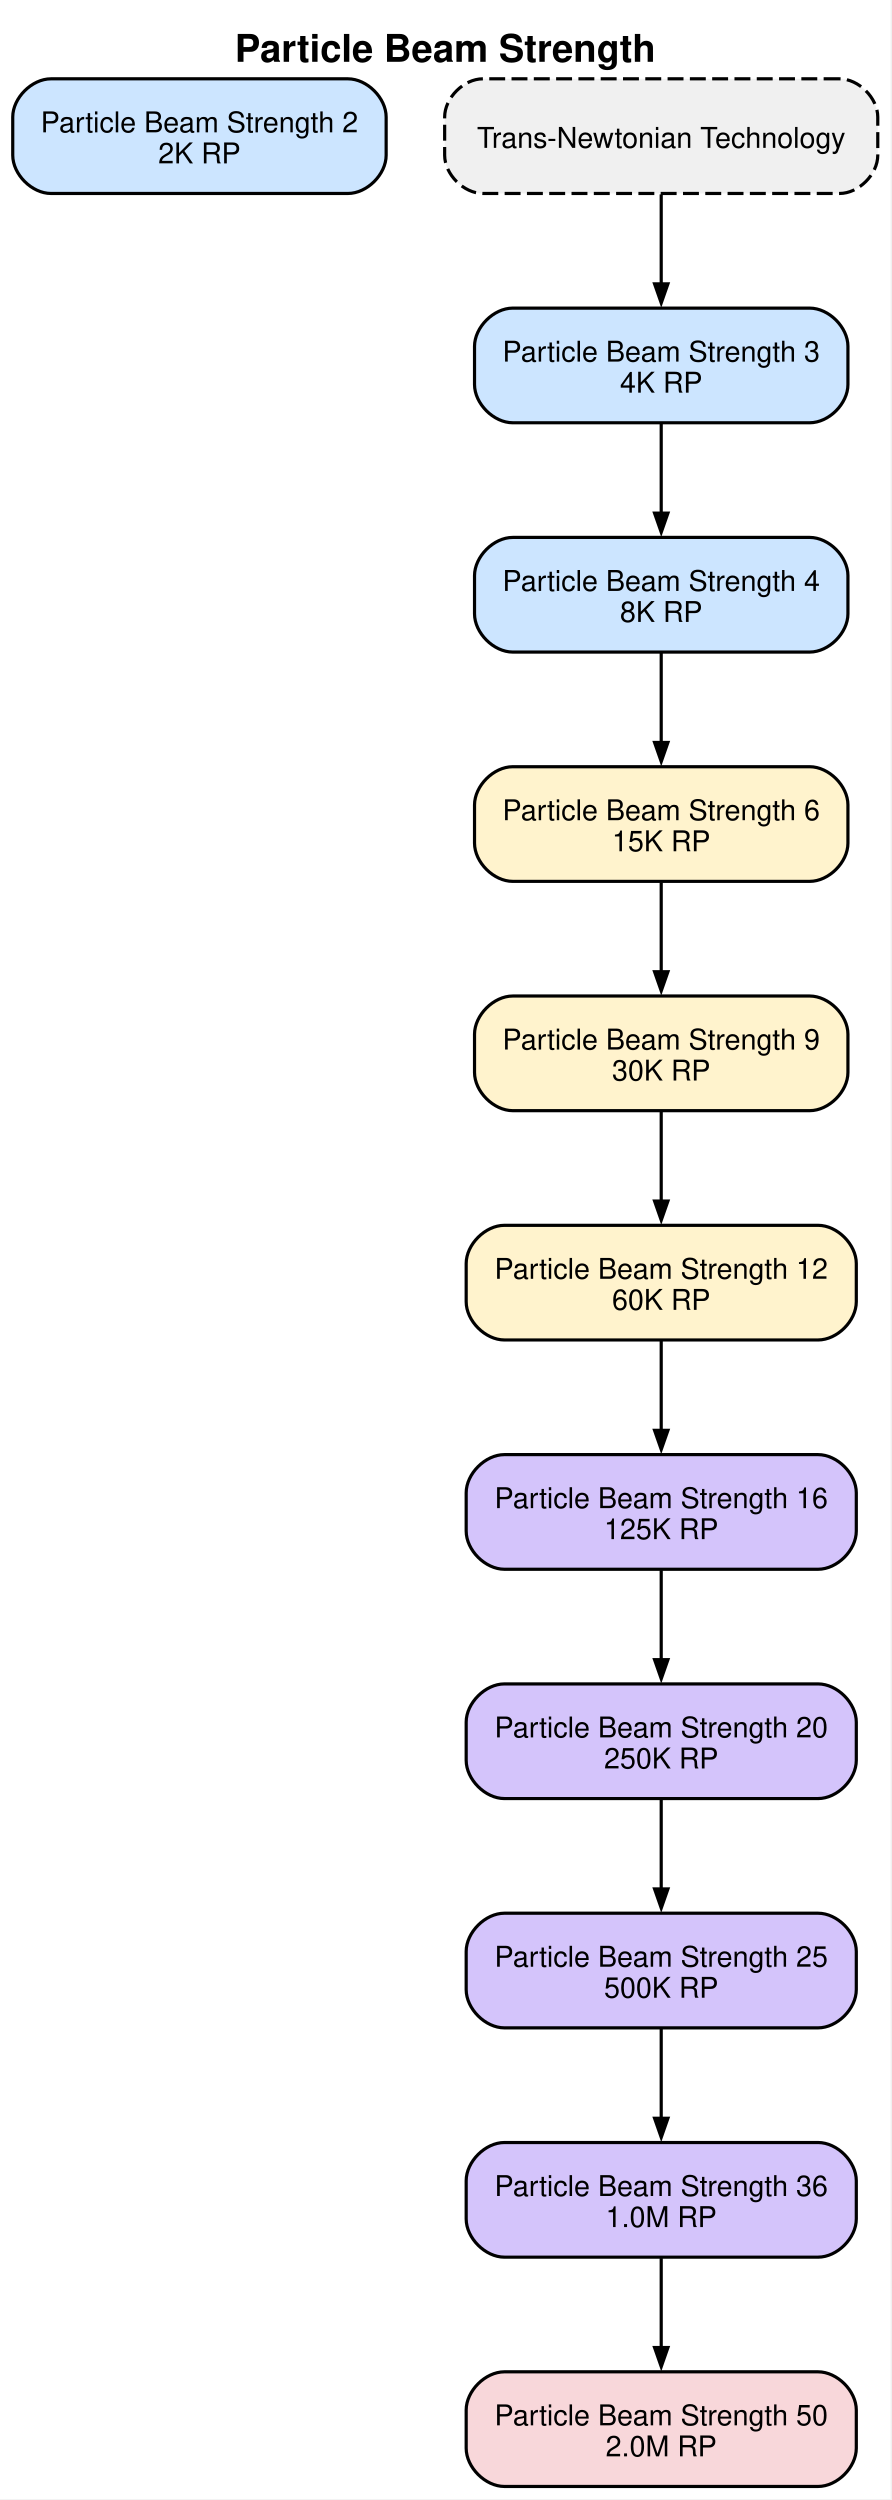
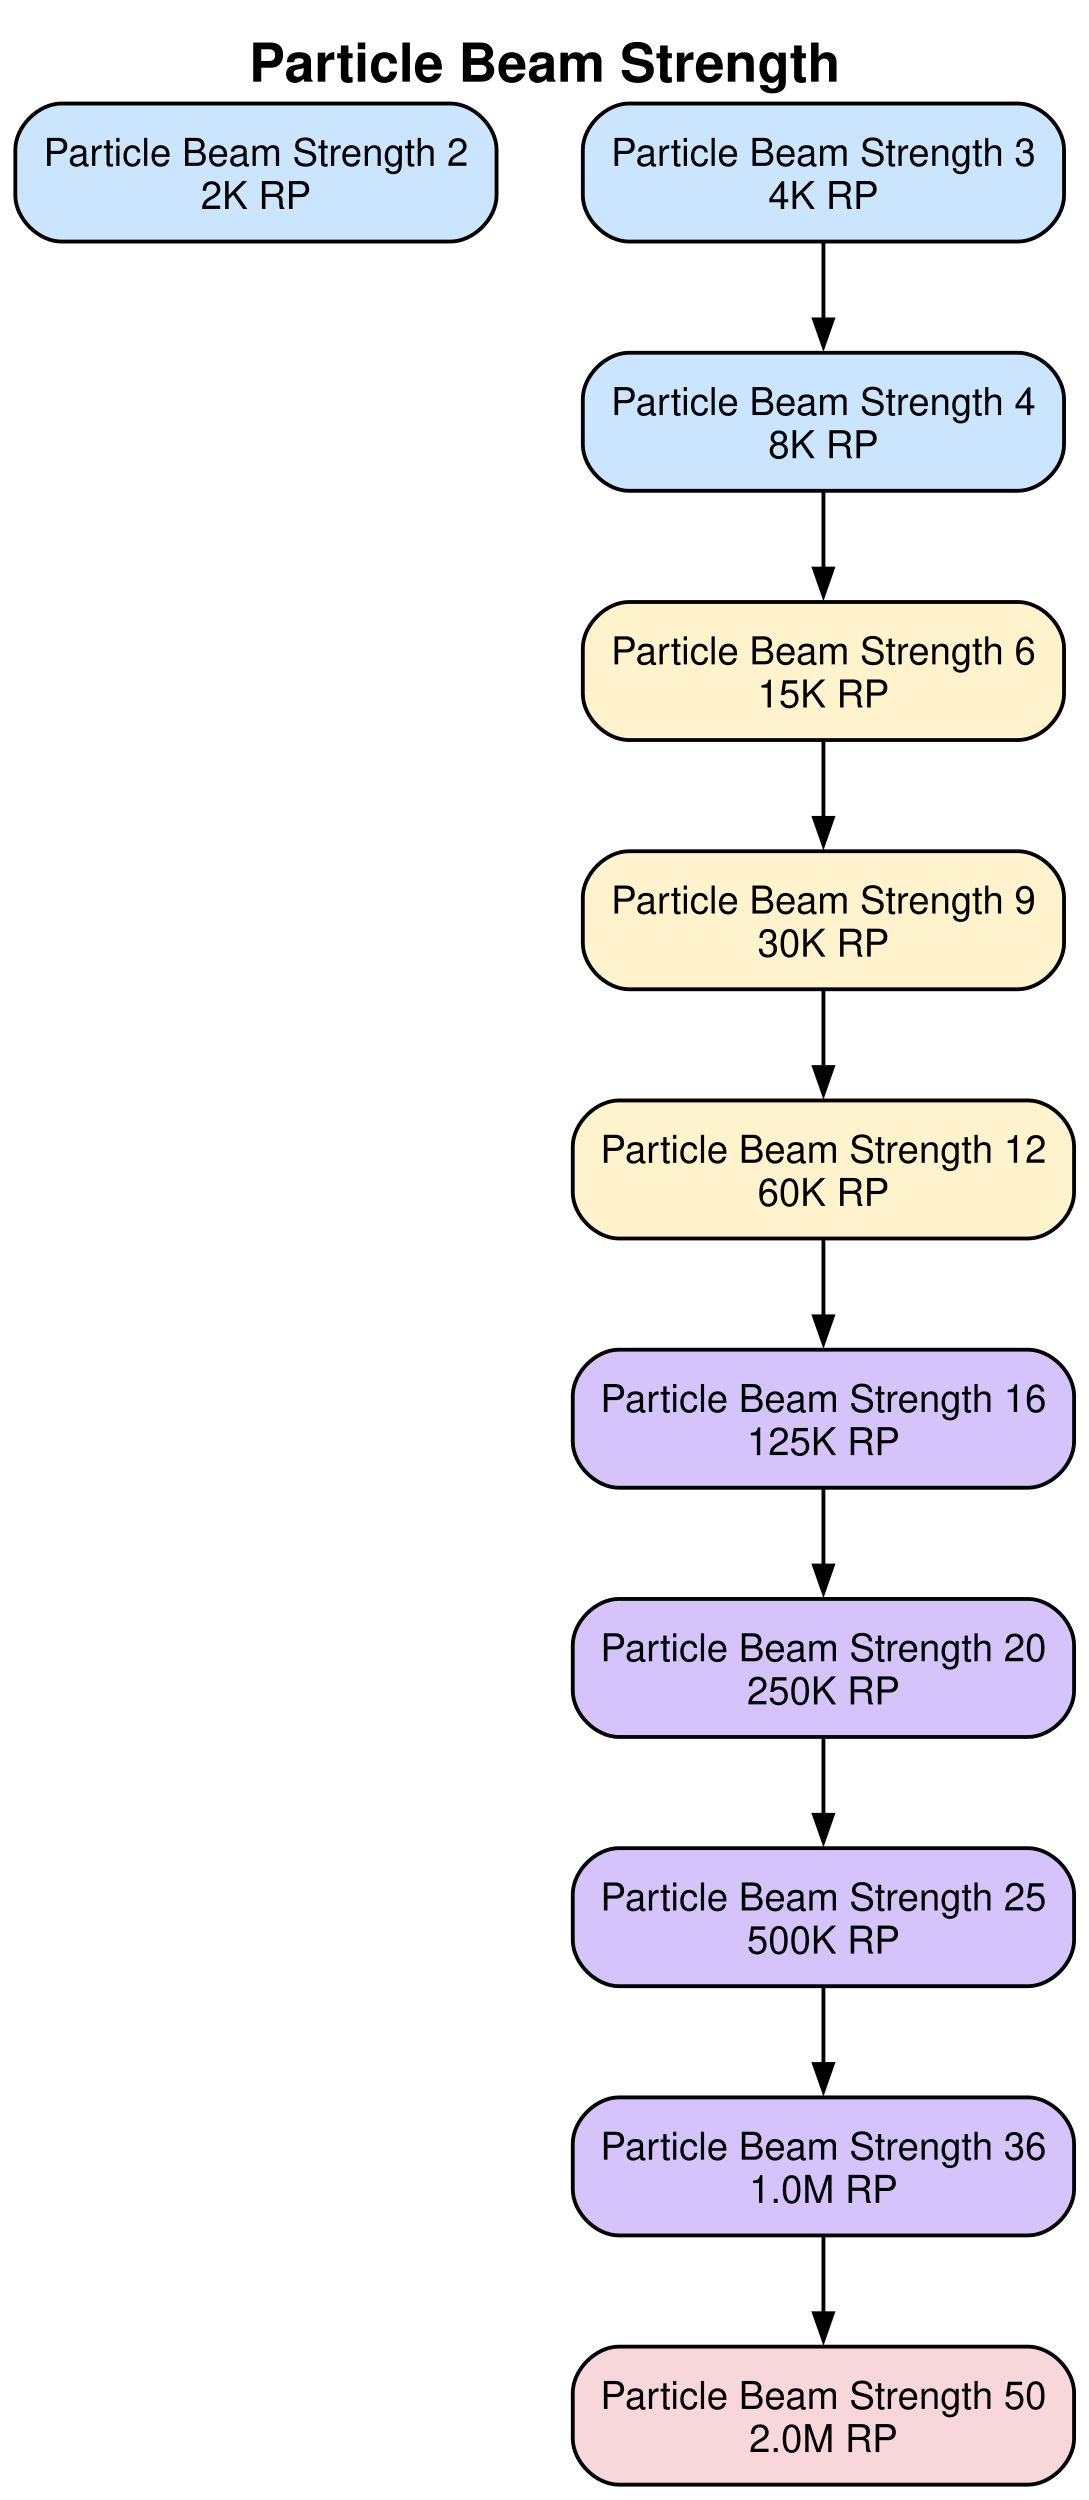
- <svg xmlns="http://www.w3.org/2000/svg" width="280pt" height="785pt" viewBox="0.00 0.00 280.00 785.00">
-   <g id="graph0" class="graph" transform="scale(1 1) rotate(0) translate(4 780.75)">
-     <polygon fill="white" stroke="none" points="-4,4 -4,-780.75 275.62,-780.75 275.62,4 -4,4" />
-     <text xml:space="preserve" text-anchor="middle" x="135.81" y="-761.35" font-family="Helvetica,sans-Serif" font-weight="bold" font-size="12.00">Particle Beam Strength</text>
+ <svg xmlns="http://www.w3.org/2000/svg" width="284pt" height="652pt" viewBox="0.00 0.00 284.00 652.00">
+   <g id="graph0" class="graph" transform="scale(1 1) rotate(0) translate(4 648)">
+     <polygon fill="white" stroke="none" points="-4,4 -4,-648 280.12,-648 280.12,4 -4,4" />
+     <text xml:space="preserve" text-anchor="middle" x="138.06" y="-626.7" font-family="Helvetica,sans-Serif" font-weight="bold" font-size="14.00">Particle Beam Strength</text>
    <g id="node1" class="node">
-       <path fill="#cce5ff" stroke="black" d="M105.25,-756C105.25,-756 12,-756 12,-756 6,-756 0,-750 0,-744 0,-744 0,-732 0,-732 0,-726 6,-720 12,-720 12,-720 105.25,-720 105.25,-720 111.25,-720 117.25,-726 117.25,-732 117.25,-732 117.25,-744 117.25,-744 117.25,-750 111.25,-756 105.25,-756" />
-       <text xml:space="preserve" text-anchor="middle" x="58.62" y="-739.2" font-family="Helvetica,sans-Serif" font-size="9.00">Particle Beam Strength 2</text>
-       <text xml:space="preserve" text-anchor="middle" x="58.62" y="-729.45" font-family="Helvetica,sans-Serif" font-size="9.00">2K RP</text>
+       <path fill="#cce5ff" stroke="black" d="M113.5,-621C113.5,-621 12,-621 12,-621 6,-621 0,-615 0,-609 0,-609 0,-597 0,-597 0,-591 6,-585 12,-585 12,-585 113.5,-585 113.5,-585 119.5,-585 125.5,-591 125.5,-597 125.5,-597 125.5,-609 125.5,-609 125.5,-615 119.5,-621 113.5,-621" />
+       <text xml:space="preserve" text-anchor="middle" x="62.75" y="-604.75" font-family="Helvetica,sans-Serif" font-size="10.00">Particle Beam Strength 2</text>
+       <text xml:space="preserve" text-anchor="middle" x="62.75" y="-593.5" font-family="Helvetica,sans-Serif" font-size="10.00">2K RP</text>
    </g>
    <g id="node2" class="node">
-       <path fill="#cce5ff" stroke="black" d="M250.25,-684C250.25,-684 157,-684 157,-684 151,-684 145,-678 145,-672 145,-672 145,-660 145,-660 145,-654 151,-648 157,-648 157,-648 250.25,-648 250.25,-648 256.25,-648 262.25,-654 262.25,-660 262.25,-660 262.25,-672 262.25,-672 262.25,-678 256.25,-684 250.25,-684" />
-       <text xml:space="preserve" text-anchor="middle" x="203.62" y="-667.2" font-family="Helvetica,sans-Serif" font-size="9.00">Particle Beam Strength 3</text>
-       <text xml:space="preserve" text-anchor="middle" x="203.62" y="-657.45" font-family="Helvetica,sans-Serif" font-size="9.00">4K RP</text>
+       <path fill="#cce5ff" stroke="black" d="M261.5,-621C261.5,-621 160,-621 160,-621 154,-621 148,-615 148,-609 148,-609 148,-597 148,-597 148,-591 154,-585 160,-585 160,-585 261.5,-585 261.5,-585 267.5,-585 273.5,-591 273.5,-597 273.5,-597 273.5,-609 273.5,-609 273.5,-615 267.5,-621 261.5,-621" />
+       <text xml:space="preserve" text-anchor="middle" x="210.75" y="-604.75" font-family="Helvetica,sans-Serif" font-size="10.00">Particle Beam Strength 3</text>
+       <text xml:space="preserve" text-anchor="middle" x="210.75" y="-593.5" font-family="Helvetica,sans-Serif" font-size="10.00">4K RP</text>
    </g>
    <g id="node3" class="node">
-       <path fill="#cce5ff" stroke="black" d="M250.25,-612C250.25,-612 157,-612 157,-612 151,-612 145,-606 145,-600 145,-600 145,-588 145,-588 145,-582 151,-576 157,-576 157,-576 250.25,-576 250.25,-576 256.25,-576 262.25,-582 262.25,-588 262.25,-588 262.25,-600 262.25,-600 262.25,-606 256.25,-612 250.25,-612" />
-       <text xml:space="preserve" text-anchor="middle" x="203.62" y="-595.2" font-family="Helvetica,sans-Serif" font-size="9.00">Particle Beam Strength 4</text>
-       <text xml:space="preserve" text-anchor="middle" x="203.62" y="-585.45" font-family="Helvetica,sans-Serif" font-size="9.00">8K RP</text>
+       <path fill="#cce5ff" stroke="black" d="M261.5,-556C261.5,-556 160,-556 160,-556 154,-556 148,-550 148,-544 148,-544 148,-532 148,-532 148,-526 154,-520 160,-520 160,-520 261.5,-520 261.5,-520 267.5,-520 273.5,-526 273.5,-532 273.5,-532 273.5,-544 273.5,-544 273.5,-550 267.5,-556 261.5,-556" />
+       <text xml:space="preserve" text-anchor="middle" x="210.75" y="-539.75" font-family="Helvetica,sans-Serif" font-size="10.00">Particle Beam Strength 4</text>
+       <text xml:space="preserve" text-anchor="middle" x="210.75" y="-528.5" font-family="Helvetica,sans-Serif" font-size="10.00">8K RP</text>
+     </g>
+     <g id="edge1" class="edge">
+       <path fill="none" stroke="black" d="M210.75,-584.78C210.75,-578.53 210.75,-571.33 210.75,-564.52" />
+       <polygon fill="black" stroke="black" points="213.2,-564.71 210.75,-557.71 208.3,-564.71 213.2,-564.71" />
+     </g>
+     <g id="node4" class="node">
+       <path fill="#fff3cd" stroke="black" d="M261.5,-491C261.5,-491 160,-491 160,-491 154,-491 148,-485 148,-479 148,-479 148,-467 148,-467 148,-461 154,-455 160,-455 160,-455 261.5,-455 261.5,-455 267.5,-455 273.5,-461 273.5,-467 273.5,-467 273.5,-479 273.5,-479 273.5,-485 267.5,-491 261.5,-491" />
+       <text xml:space="preserve" text-anchor="middle" x="210.75" y="-474.75" font-family="Helvetica,sans-Serif" font-size="10.00">Particle Beam Strength 6</text>
+       <text xml:space="preserve" text-anchor="middle" x="210.75" y="-463.5" font-family="Helvetica,sans-Serif" font-size="10.00">15K RP</text>
    </g>
    <g id="edge2" class="edge">
-       <path fill="none" stroke="black" d="M203.62,-647.7C203.62,-639.22 203.62,-628.86 203.62,-619.58" />
-       <polygon fill="black" stroke="black" points="205.73,-619.62 203.63,-613.62 201.53,-619.62 205.73,-619.62" />
+       <path fill="none" stroke="black" d="M210.75,-519.78C210.75,-513.53 210.75,-506.33 210.75,-499.52" />
+       <polygon fill="black" stroke="black" points="213.2,-499.71 210.75,-492.71 208.3,-499.71 213.2,-499.71" />
    </g>
-     <g id="node4" class="node">
-       <path fill="#fff3cd" stroke="black" d="M250.25,-540C250.25,-540 157,-540 157,-540 151,-540 145,-534 145,-528 145,-528 145,-516 145,-516 145,-510 151,-504 157,-504 157,-504 250.25,-504 250.25,-504 256.25,-504 262.25,-510 262.25,-516 262.25,-516 262.25,-528 262.25,-528 262.25,-534 256.25,-540 250.25,-540" />
-       <text xml:space="preserve" text-anchor="middle" x="203.62" y="-523.2" font-family="Helvetica,sans-Serif" font-size="9.00">Particle Beam Strength 6</text>
-       <text xml:space="preserve" text-anchor="middle" x="203.62" y="-513.45" font-family="Helvetica,sans-Serif" font-size="9.00">15K RP</text>
+     <g id="node5" class="node">
+       <path fill="#fff3cd" stroke="black" d="M261.5,-426C261.5,-426 160,-426 160,-426 154,-426 148,-420 148,-414 148,-414 148,-402 148,-402 148,-396 154,-390 160,-390 160,-390 261.5,-390 261.5,-390 267.5,-390 273.5,-396 273.5,-402 273.5,-402 273.5,-414 273.5,-414 273.5,-420 267.5,-426 261.5,-426" />
+       <text xml:space="preserve" text-anchor="middle" x="210.75" y="-409.75" font-family="Helvetica,sans-Serif" font-size="10.00">Particle Beam Strength 9</text>
+       <text xml:space="preserve" text-anchor="middle" x="210.75" y="-398.5" font-family="Helvetica,sans-Serif" font-size="10.00">30K RP</text>
    </g>
    <g id="edge3" class="edge">
-       <path fill="none" stroke="black" d="M203.62,-575.7C203.62,-567.22 203.62,-556.86 203.62,-547.58" />
-       <polygon fill="black" stroke="black" points="205.73,-547.62 203.63,-541.62 201.53,-547.62 205.73,-547.62" />
+       <path fill="none" stroke="black" d="M210.75,-454.78C210.75,-448.53 210.75,-441.33 210.75,-434.52" />
+       <polygon fill="black" stroke="black" points="213.2,-434.71 210.75,-427.71 208.3,-434.71 213.2,-434.71" />
    </g>
-     <g id="node5" class="node">
-       <path fill="#fff3cd" stroke="black" d="M250.25,-468C250.25,-468 157,-468 157,-468 151,-468 145,-462 145,-456 145,-456 145,-444 145,-444 145,-438 151,-432 157,-432 157,-432 250.25,-432 250.25,-432 256.25,-432 262.25,-438 262.25,-444 262.25,-444 262.25,-456 262.25,-456 262.25,-462 256.25,-468 250.25,-468" />
-       <text xml:space="preserve" text-anchor="middle" x="203.62" y="-451.2" font-family="Helvetica,sans-Serif" font-size="9.00">Particle Beam Strength 9</text>
-       <text xml:space="preserve" text-anchor="middle" x="203.62" y="-441.45" font-family="Helvetica,sans-Serif" font-size="9.00">30K RP</text>
+     <g id="node6" class="node">
+       <path fill="#fff3cd" stroke="black" d="M264.12,-361C264.12,-361 157.38,-361 157.38,-361 151.38,-361 145.38,-355 145.38,-349 145.38,-349 145.38,-337 145.38,-337 145.38,-331 151.38,-325 157.38,-325 157.38,-325 264.12,-325 264.12,-325 270.12,-325 276.12,-331 276.12,-337 276.12,-337 276.12,-349 276.12,-349 276.12,-355 270.12,-361 264.12,-361" />
+       <text xml:space="preserve" text-anchor="middle" x="210.75" y="-344.75" font-family="Helvetica,sans-Serif" font-size="10.00">Particle Beam Strength 12</text>
+       <text xml:space="preserve" text-anchor="middle" x="210.75" y="-333.5" font-family="Helvetica,sans-Serif" font-size="10.00">60K RP</text>
    </g>
    <g id="edge4" class="edge">
-       <path fill="none" stroke="black" d="M203.62,-503.7C203.62,-495.22 203.62,-484.86 203.62,-475.58" />
-       <polygon fill="black" stroke="black" points="205.73,-475.62 203.63,-469.62 201.53,-475.62 205.73,-475.62" />
+       <path fill="none" stroke="black" d="M210.75,-389.78C210.75,-383.53 210.75,-376.33 210.75,-369.52" />
+       <polygon fill="black" stroke="black" points="213.2,-369.71 210.75,-362.71 208.3,-369.71 213.2,-369.71" />
    </g>
-     <g id="node6" class="node">
-       <path fill="#fff3cd" stroke="black" d="M252.88,-396C252.88,-396 154.38,-396 154.38,-396 148.38,-396 142.38,-390 142.38,-384 142.38,-384 142.38,-372 142.38,-372 142.38,-366 148.38,-360 154.38,-360 154.38,-360 252.88,-360 252.88,-360 258.88,-360 264.88,-366 264.88,-372 264.88,-372 264.88,-384 264.88,-384 264.88,-390 258.88,-396 252.88,-396" />
-       <text xml:space="preserve" text-anchor="middle" x="203.62" y="-379.2" font-family="Helvetica,sans-Serif" font-size="9.00">Particle Beam Strength 12</text>
-       <text xml:space="preserve" text-anchor="middle" x="203.62" y="-369.45" font-family="Helvetica,sans-Serif" font-size="9.00">60K RP</text>
+     <g id="node7" class="node">
+       <path fill="#d4c4fb" stroke="black" d="M264.12,-296C264.12,-296 157.38,-296 157.38,-296 151.38,-296 145.38,-290 145.38,-284 145.38,-284 145.38,-272 145.38,-272 145.38,-266 151.38,-260 157.38,-260 157.38,-260 264.12,-260 264.12,-260 270.12,-260 276.12,-266 276.12,-272 276.12,-272 276.12,-284 276.12,-284 276.12,-290 270.12,-296 264.12,-296" />
+       <text xml:space="preserve" text-anchor="middle" x="210.75" y="-279.75" font-family="Helvetica,sans-Serif" font-size="10.00">Particle Beam Strength 16</text>
+       <text xml:space="preserve" text-anchor="middle" x="210.75" y="-268.5" font-family="Helvetica,sans-Serif" font-size="10.00">125K RP</text>
    </g>
    <g id="edge5" class="edge">
-       <path fill="none" stroke="black" d="M203.62,-431.7C203.62,-423.22 203.62,-412.86 203.62,-403.58" />
-       <polygon fill="black" stroke="black" points="205.73,-403.62 203.63,-397.62 201.53,-403.62 205.73,-403.62" />
+       <path fill="none" stroke="black" d="M210.75,-324.78C210.75,-318.53 210.75,-311.33 210.75,-304.52" />
+       <polygon fill="black" stroke="black" points="213.2,-304.71 210.75,-297.71 208.3,-304.71 213.2,-304.71" />
    </g>
-     <g id="node7" class="node">
-       <path fill="#d4c4fb" stroke="black" d="M252.88,-324C252.88,-324 154.38,-324 154.38,-324 148.38,-324 142.38,-318 142.38,-312 142.38,-312 142.38,-300 142.38,-300 142.38,-294 148.38,-288 154.38,-288 154.38,-288 252.88,-288 252.88,-288 258.88,-288 264.88,-294 264.88,-300 264.88,-300 264.88,-312 264.88,-312 264.88,-318 258.88,-324 252.88,-324" />
-       <text xml:space="preserve" text-anchor="middle" x="203.62" y="-307.2" font-family="Helvetica,sans-Serif" font-size="9.00">Particle Beam Strength 16</text>
-       <text xml:space="preserve" text-anchor="middle" x="203.62" y="-297.45" font-family="Helvetica,sans-Serif" font-size="9.00">125K RP</text>
+     <g id="node8" class="node">
+       <path fill="#d4c4fb" stroke="black" d="M264.12,-231C264.12,-231 157.38,-231 157.38,-231 151.38,-231 145.38,-225 145.38,-219 145.38,-219 145.38,-207 145.38,-207 145.38,-201 151.38,-195 157.38,-195 157.38,-195 264.12,-195 264.12,-195 270.12,-195 276.12,-201 276.12,-207 276.12,-207 276.12,-219 276.12,-219 276.12,-225 270.12,-231 264.12,-231" />
+       <text xml:space="preserve" text-anchor="middle" x="210.75" y="-214.75" font-family="Helvetica,sans-Serif" font-size="10.00">Particle Beam Strength 20</text>
+       <text xml:space="preserve" text-anchor="middle" x="210.75" y="-203.5" font-family="Helvetica,sans-Serif" font-size="10.00">250K RP</text>
    </g>
    <g id="edge6" class="edge">
-       <path fill="none" stroke="black" d="M203.62,-359.7C203.62,-351.22 203.62,-340.86 203.62,-331.58" />
-       <polygon fill="black" stroke="black" points="205.73,-331.62 203.63,-325.62 201.53,-331.62 205.73,-331.62" />
+       <path fill="none" stroke="black" d="M210.75,-259.78C210.75,-253.53 210.75,-246.33 210.75,-239.52" />
+       <polygon fill="black" stroke="black" points="213.2,-239.71 210.75,-232.71 208.3,-239.71 213.2,-239.71" />
    </g>
-     <g id="node8" class="node">
-       <path fill="#d4c4fb" stroke="black" d="M252.88,-252C252.88,-252 154.38,-252 154.38,-252 148.38,-252 142.38,-246 142.38,-240 142.38,-240 142.38,-228 142.38,-228 142.38,-222 148.38,-216 154.38,-216 154.38,-216 252.88,-216 252.88,-216 258.88,-216 264.88,-222 264.88,-228 264.88,-228 264.88,-240 264.88,-240 264.88,-246 258.88,-252 252.88,-252" />
-       <text xml:space="preserve" text-anchor="middle" x="203.62" y="-235.2" font-family="Helvetica,sans-Serif" font-size="9.00">Particle Beam Strength 20</text>
-       <text xml:space="preserve" text-anchor="middle" x="203.62" y="-225.45" font-family="Helvetica,sans-Serif" font-size="9.00">250K RP</text>
+     <g id="node9" class="node">
+       <path fill="#d4c4fb" stroke="black" d="M264.12,-166C264.12,-166 157.38,-166 157.38,-166 151.38,-166 145.38,-160 145.38,-154 145.38,-154 145.38,-142 145.38,-142 145.38,-136 151.38,-130 157.38,-130 157.38,-130 264.12,-130 264.12,-130 270.12,-130 276.12,-136 276.12,-142 276.12,-142 276.12,-154 276.12,-154 276.12,-160 270.12,-166 264.12,-166" />
+       <text xml:space="preserve" text-anchor="middle" x="210.75" y="-149.75" font-family="Helvetica,sans-Serif" font-size="10.00">Particle Beam Strength 25</text>
+       <text xml:space="preserve" text-anchor="middle" x="210.75" y="-138.5" font-family="Helvetica,sans-Serif" font-size="10.00">500K RP</text>
    </g>
    <g id="edge7" class="edge">
-       <path fill="none" stroke="black" d="M203.62,-287.7C203.62,-279.22 203.62,-268.86 203.62,-259.58" />
-       <polygon fill="black" stroke="black" points="205.73,-259.62 203.63,-253.62 201.53,-259.62 205.73,-259.62" />
+       <path fill="none" stroke="black" d="M210.75,-194.78C210.75,-188.53 210.75,-181.33 210.75,-174.52" />
+       <polygon fill="black" stroke="black" points="213.2,-174.71 210.75,-167.71 208.3,-174.71 213.2,-174.71" />
    </g>
-     <g id="node9" class="node">
-       <path fill="#d4c4fb" stroke="black" d="M252.88,-180C252.88,-180 154.38,-180 154.38,-180 148.38,-180 142.38,-174 142.38,-168 142.38,-168 142.38,-156 142.38,-156 142.38,-150 148.38,-144 154.38,-144 154.38,-144 252.88,-144 252.88,-144 258.88,-144 264.88,-150 264.88,-156 264.88,-156 264.88,-168 264.88,-168 264.88,-174 258.88,-180 252.88,-180" />
-       <text xml:space="preserve" text-anchor="middle" x="203.62" y="-163.2" font-family="Helvetica,sans-Serif" font-size="9.00">Particle Beam Strength 25</text>
-       <text xml:space="preserve" text-anchor="middle" x="203.62" y="-153.45" font-family="Helvetica,sans-Serif" font-size="9.00">500K RP</text>
+     <g id="node10" class="node">
+       <path fill="#d4c4fb" stroke="black" d="M264.12,-101C264.12,-101 157.38,-101 157.38,-101 151.38,-101 145.38,-95 145.38,-89 145.38,-89 145.38,-77 145.38,-77 145.38,-71 151.38,-65 157.38,-65 157.38,-65 264.12,-65 264.12,-65 270.12,-65 276.12,-71 276.12,-77 276.12,-77 276.12,-89 276.12,-89 276.12,-95 270.12,-101 264.12,-101" />
+       <text xml:space="preserve" text-anchor="middle" x="210.75" y="-84.75" font-family="Helvetica,sans-Serif" font-size="10.00">Particle Beam Strength 36</text>
+       <text xml:space="preserve" text-anchor="middle" x="210.75" y="-73.5" font-family="Helvetica,sans-Serif" font-size="10.00">1.0M RP</text>
    </g>
    <g id="edge8" class="edge">
-       <path fill="none" stroke="black" d="M203.62,-215.7C203.62,-207.22 203.62,-196.86 203.62,-187.58" />
-       <polygon fill="black" stroke="black" points="205.73,-187.62 203.63,-181.62 201.53,-187.62 205.73,-187.62" />
+       <path fill="none" stroke="black" d="M210.75,-129.78C210.75,-123.53 210.75,-116.33 210.75,-109.52" />
+       <polygon fill="black" stroke="black" points="213.2,-109.71 210.75,-102.71 208.3,-109.71 213.2,-109.71" />
    </g>
-     <g id="node10" class="node">
-       <path fill="#d4c4fb" stroke="black" d="M252.88,-108C252.88,-108 154.38,-108 154.38,-108 148.38,-108 142.38,-102 142.38,-96 142.38,-96 142.38,-84 142.38,-84 142.38,-78 148.38,-72 154.38,-72 154.38,-72 252.88,-72 252.88,-72 258.88,-72 264.88,-78 264.88,-84 264.88,-84 264.88,-96 264.88,-96 264.88,-102 258.88,-108 252.88,-108" />
-       <text xml:space="preserve" text-anchor="middle" x="203.62" y="-91.2" font-family="Helvetica,sans-Serif" font-size="9.00">Particle Beam Strength 36</text>
-       <text xml:space="preserve" text-anchor="middle" x="203.62" y="-81.45" font-family="Helvetica,sans-Serif" font-size="9.00">1.0M RP</text>
+     <g id="node11" class="node">
+       <path fill="#f8d7da" stroke="black" d="M264.12,-36C264.12,-36 157.38,-36 157.38,-36 151.38,-36 145.38,-30 145.38,-24 145.38,-24 145.38,-12 145.38,-12 145.38,-6 151.38,0 157.38,0 157.38,0 264.12,0 264.12,0 270.12,0 276.12,-6 276.12,-12 276.12,-12 276.12,-24 276.12,-24 276.12,-30 270.12,-36 264.12,-36" />
+       <text xml:space="preserve" text-anchor="middle" x="210.75" y="-19.75" font-family="Helvetica,sans-Serif" font-size="10.00">Particle Beam Strength 50</text>
+       <text xml:space="preserve" text-anchor="middle" x="210.75" y="-8.5" font-family="Helvetica,sans-Serif" font-size="10.00">2.0M RP</text>
    </g>
    <g id="edge9" class="edge">
-       <path fill="none" stroke="black" d="M203.62,-143.7C203.62,-135.22 203.62,-124.86 203.62,-115.58" />
-       <polygon fill="black" stroke="black" points="205.73,-115.62 203.63,-109.62 201.53,-115.62 205.73,-115.62" />
-     </g>
-     <g id="node11" class="node">
-       <path fill="#f8d7da" stroke="black" d="M252.88,-36C252.88,-36 154.38,-36 154.38,-36 148.38,-36 142.38,-30 142.38,-24 142.38,-24 142.38,-12 142.38,-12 142.38,-6 148.38,0 154.38,0 154.38,0 252.88,0 252.88,0 258.88,0 264.88,-6 264.88,-12 264.88,-12 264.88,-24 264.88,-24 264.88,-30 258.88,-36 252.88,-36" />
-       <text xml:space="preserve" text-anchor="middle" x="203.62" y="-19.2" font-family="Helvetica,sans-Serif" font-size="9.00">Particle Beam Strength 50</text>
-       <text xml:space="preserve" text-anchor="middle" x="203.62" y="-9.45" font-family="Helvetica,sans-Serif" font-size="9.00">2.0M RP</text>
-     </g>
-     <g id="edge10" class="edge">
-       <path fill="none" stroke="black" d="M203.62,-71.7C203.62,-63.22 203.62,-52.86 203.62,-43.58" />
-       <polygon fill="black" stroke="black" points="205.73,-43.62 203.63,-37.62 201.53,-43.62 205.73,-43.62" />
-     </g>
-     <g id="node12" class="node">
-       <path fill="#f0f0f0" stroke="black" stroke-dasharray="5,2" d="M259.62,-756C259.62,-756 147.62,-756 147.62,-756 141.62,-756 135.62,-750 135.62,-744 135.62,-744 135.62,-732 135.62,-732 135.62,-726 141.62,-720 147.62,-720 147.62,-720 259.62,-720 259.62,-720 265.62,-720 271.62,-726 271.62,-732 271.62,-732 271.62,-744 271.62,-744 271.62,-750 265.62,-756 259.62,-756" />
-       <text xml:space="preserve" text-anchor="middle" x="203.62" y="-734.33" font-family="Helvetica,sans-Serif" font-size="9.00">Trans-Newtonian Technology</text>
-     </g>
-     <g id="edge1" class="edge">
-       <path fill="none" stroke="black" d="M203.62,-719.7C203.62,-711.22 203.62,-700.86 203.62,-691.58" />
-       <polygon fill="black" stroke="black" points="205.73,-691.62 203.63,-685.62 201.53,-691.62 205.73,-691.62" />
+       <path fill="none" stroke="black" d="M210.75,-64.78C210.75,-58.53 210.75,-51.33 210.75,-44.52" />
+       <polygon fill="black" stroke="black" points="213.2,-44.71 210.75,-37.71 208.3,-44.71 213.2,-44.71" />
    </g>
  </g>
</svg>
